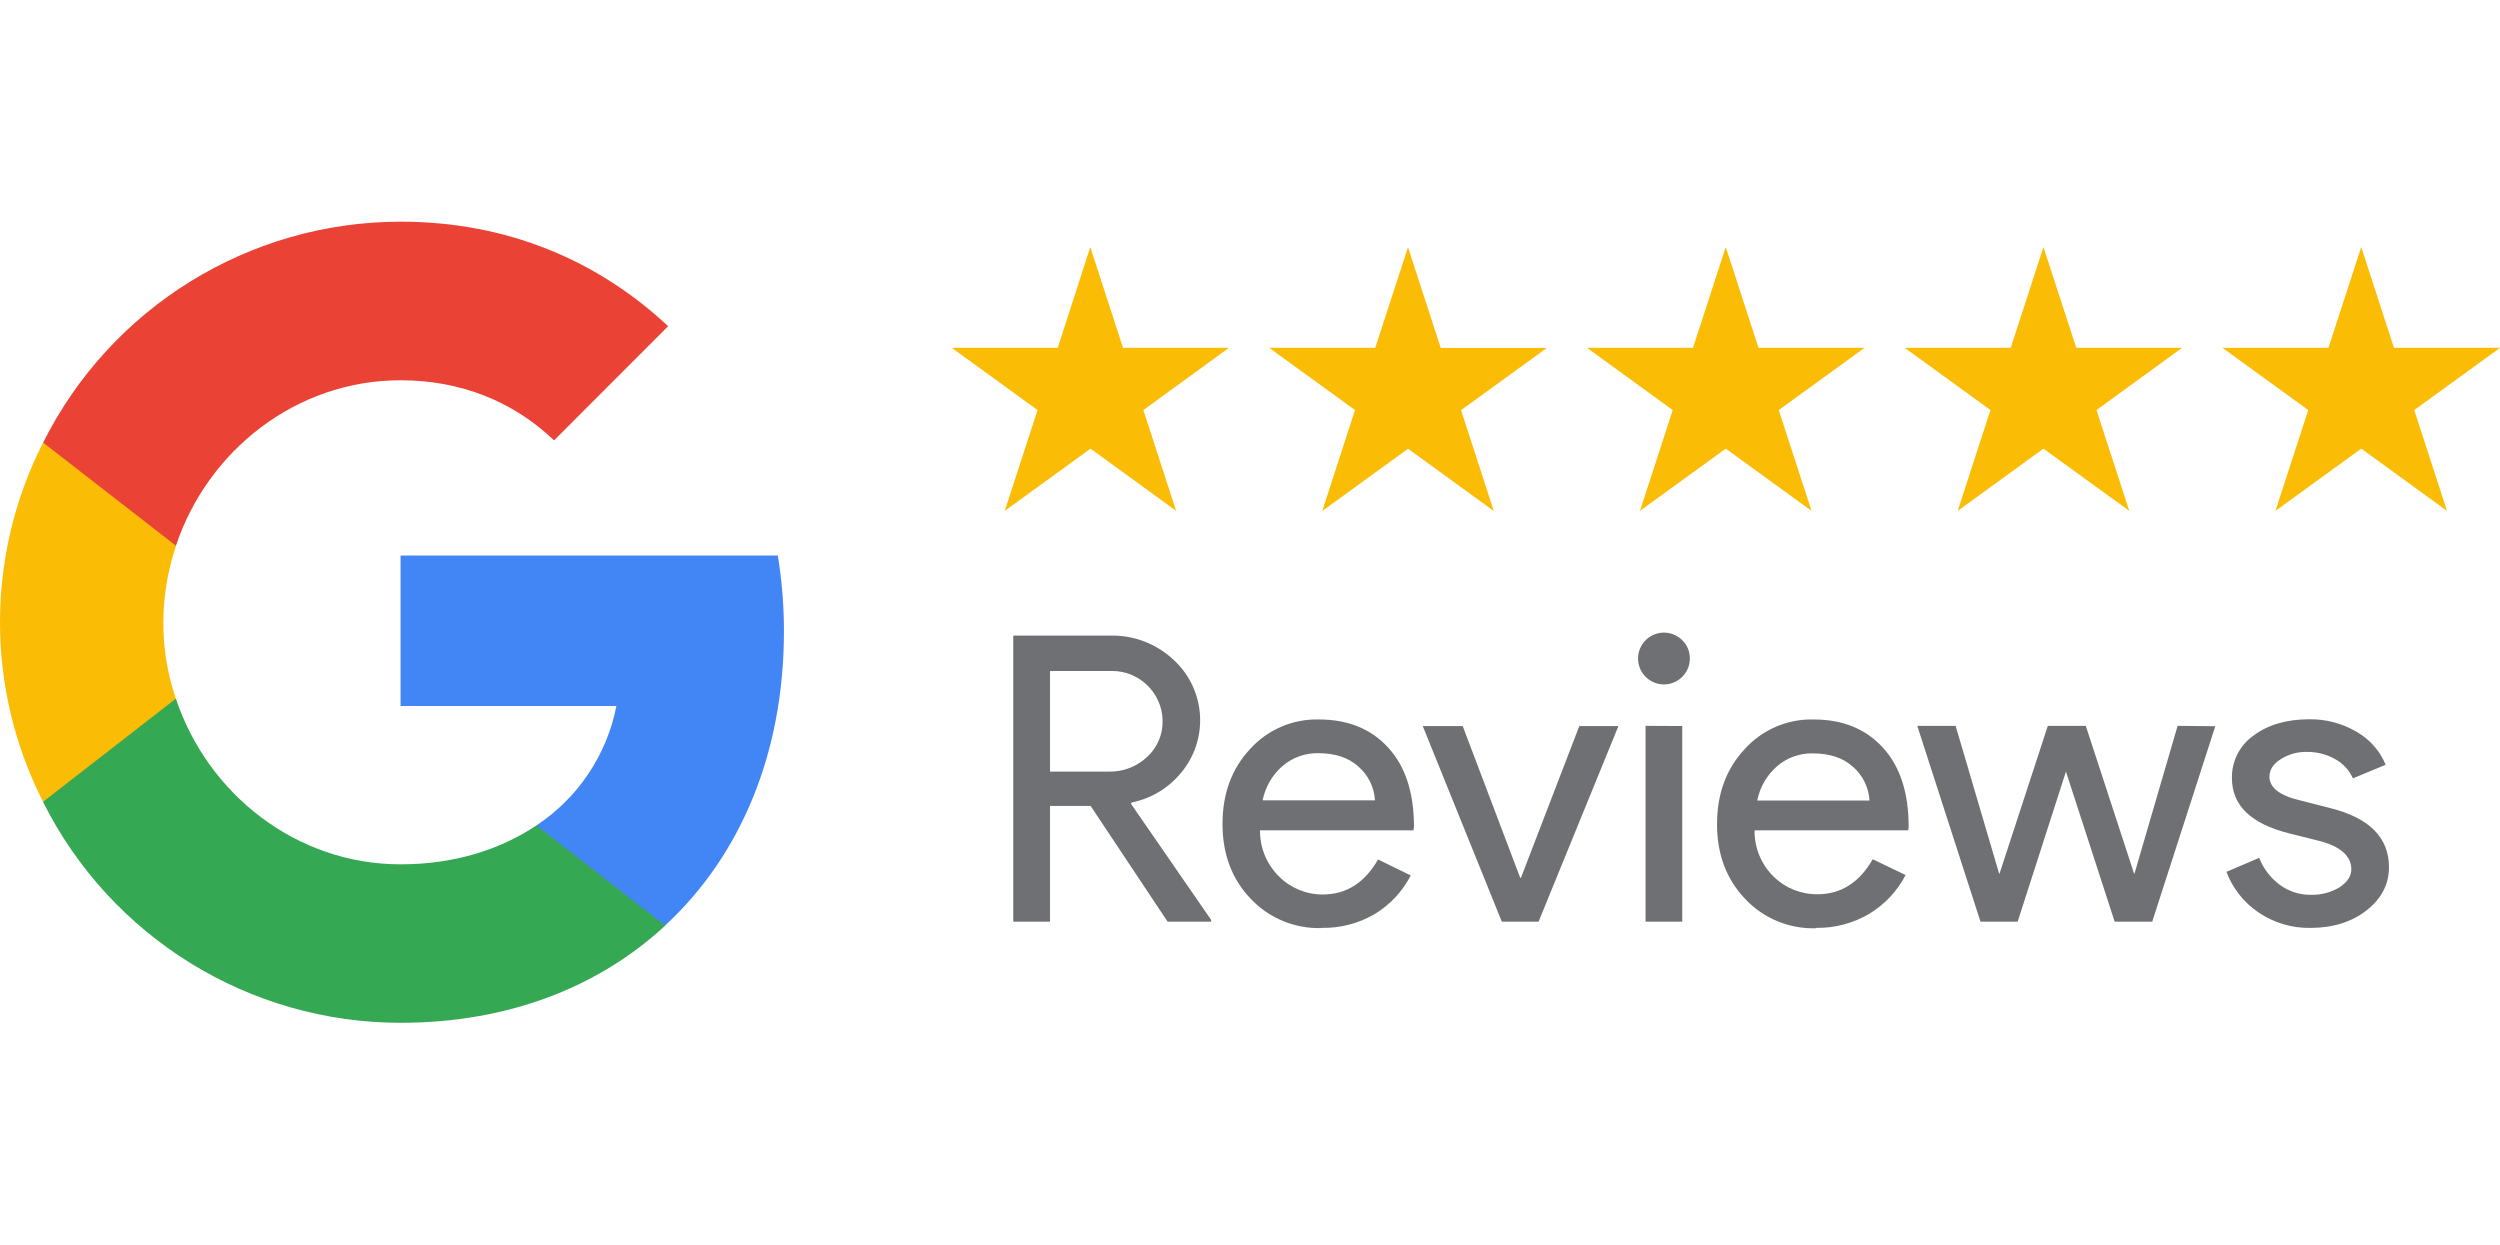
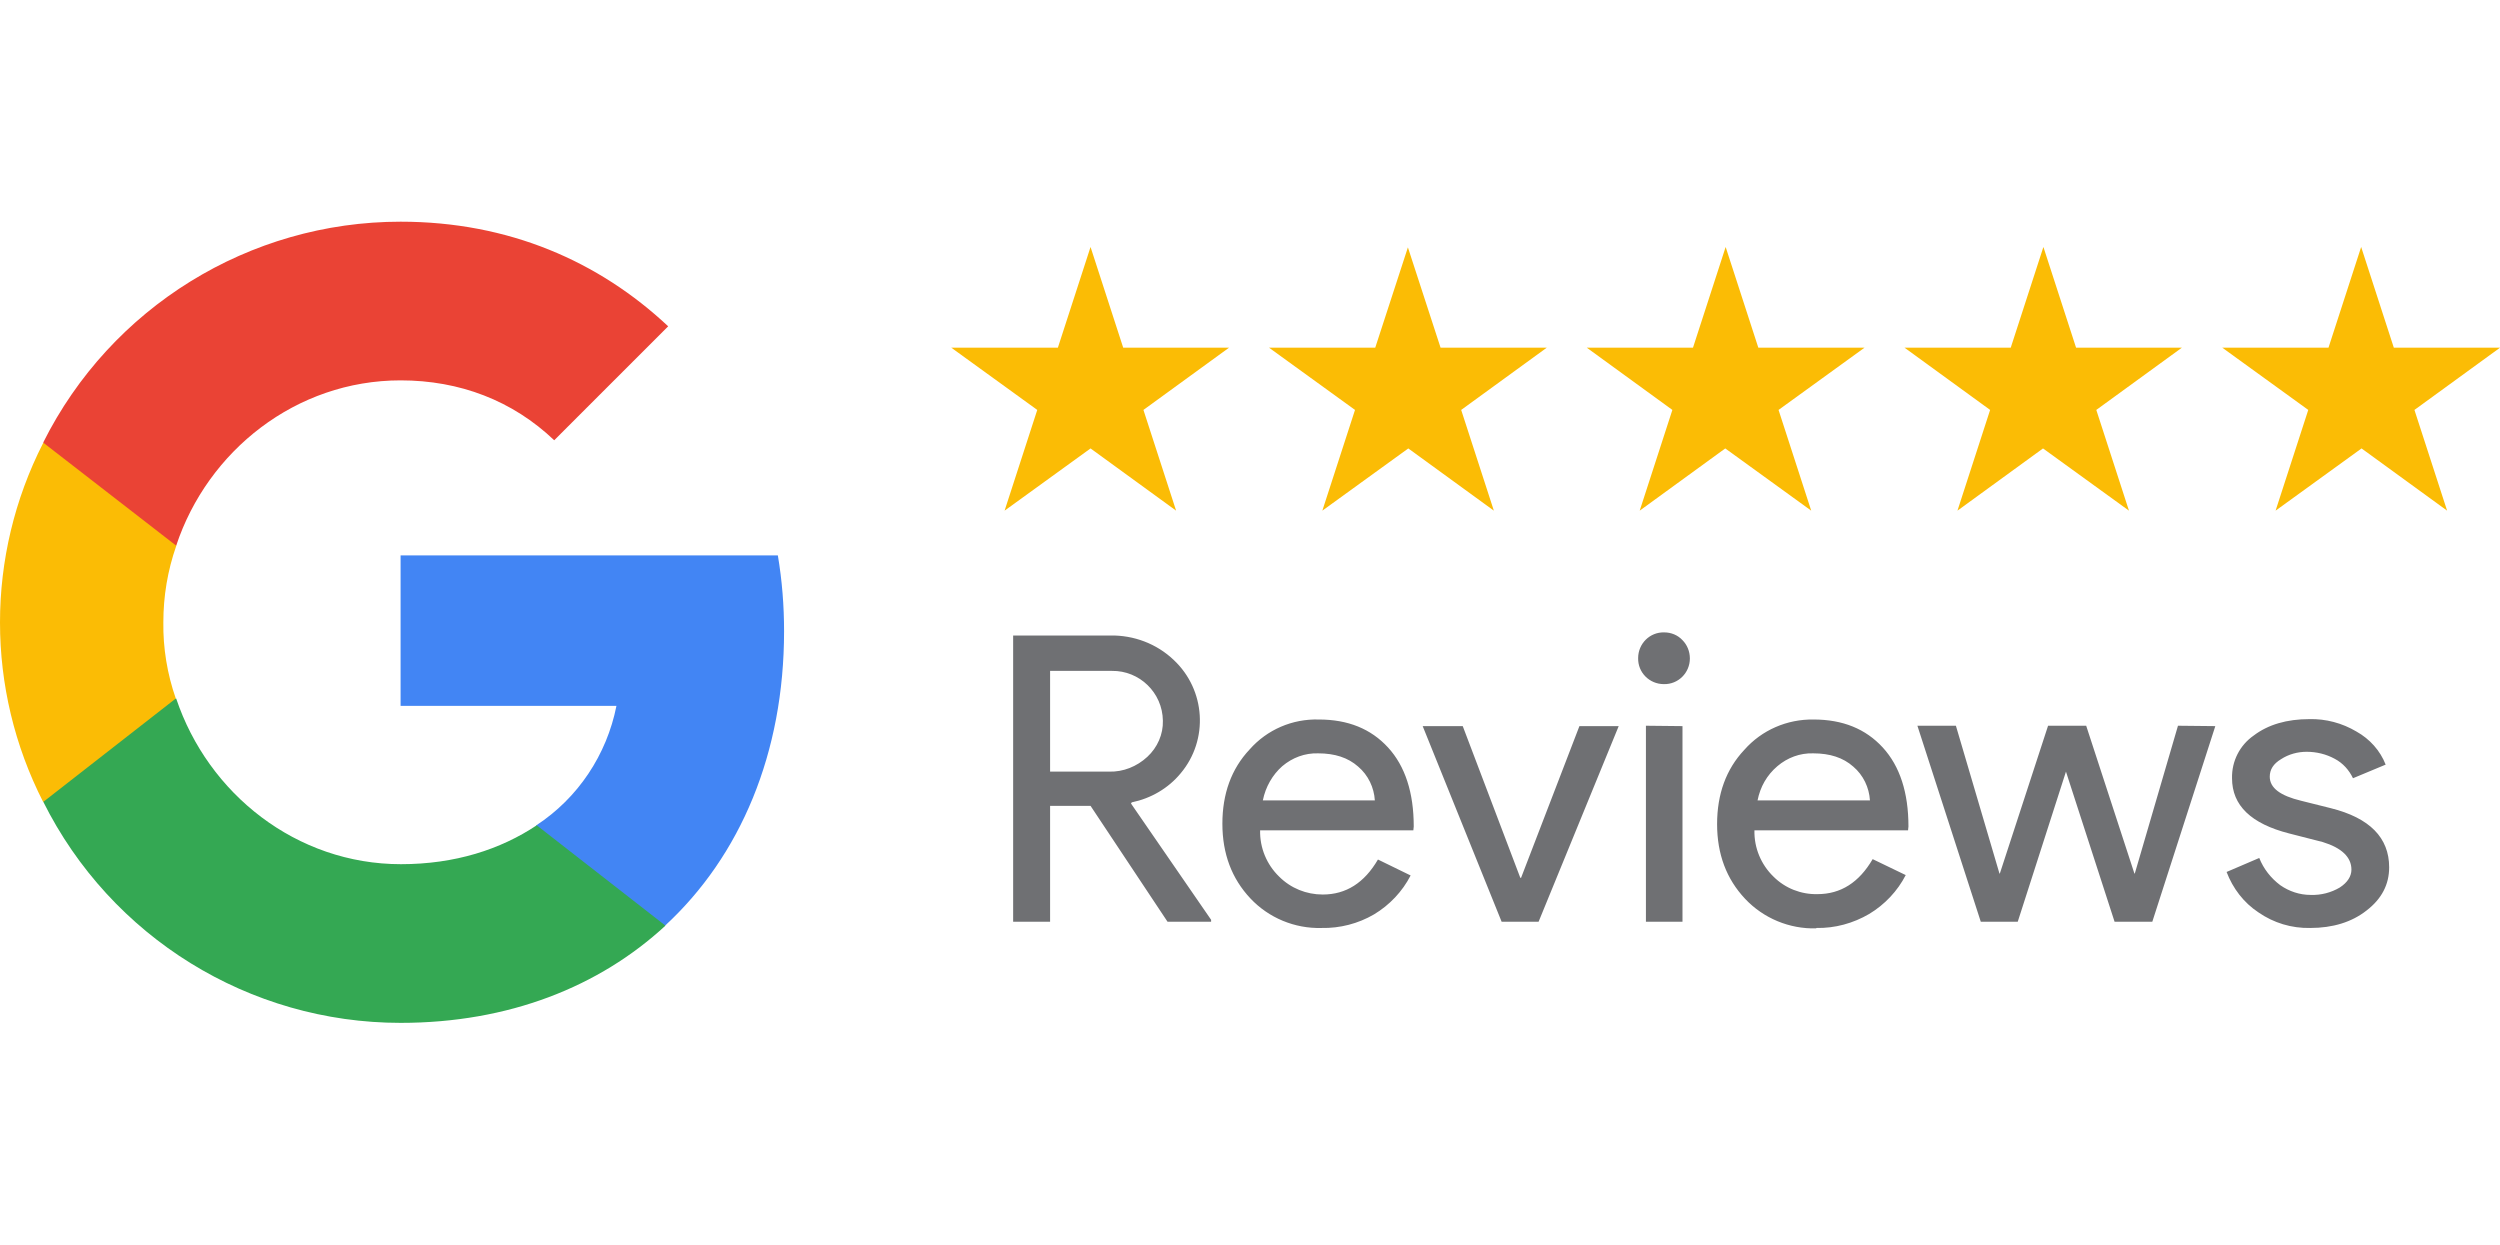
- <svg xmlns="http://www.w3.org/2000/svg" id="Layer_1" data-name="Layer 1" viewBox="0 0 642.84 320">
-   <g id="Google_Color" data-name="Google Color">
-     <path d="M201.58,162.32A119.24,119.24,0,0,0,200,142.84H103v38.7H158.5a47.8,47.8,0,0,1-20.59,30.72V238H171C190.42,220.07,201.58,193.64,201.58,162.32Z" style="fill:#4285f4" />
-     <path d="M103,263c27.8,0,51.06-9.27,68.05-25l-33.12-25.75c-9.27,6.18-21,10-34.93,10-26.86,0-49.6-18.11-57.76-42.57H11.07v26.52A102.83,102.83,0,0,0,103,263Z" style="fill:#34a853" />
-     <path d="M45.22,179.65A59.87,59.87,0,0,1,42,160a62.33,62.33,0,0,1,3.26-19.65V113.83H11.07a101.82,101.82,0,0,0,0,92.34Z" style="fill:#fbbc05" />
-     <path d="M103,97.78c15.19,0,28.75,5.24,39.47,15.45L171.8,83.88C154,67.23,130.78,57,103,57a102.83,102.83,0,0,0-91.91,56.81l34.15,26.52C53.38,115.89,76.12,97.78,103,97.78Z" style="fill:#ea4335" />
-     <path d="M270,237h-9.45V163.44h25.05a22.9,22.9,0,0,1,16.27,6.32,21.08,21.08,0,0,1,1.75,29.05A22.07,22.07,0,0,1,291,206.35l-.2.31,20.63,29.88V237H300.24l-19.81-29.77H270Zm0-64.47v25.87h15.19a13.77,13.77,0,0,0,9.76-3.75,12.25,12.25,0,0,0,4-9.29,13,13,0,0,0-13.14-12.83Zm69.81,66.11a24.06,24.06,0,0,1-18.28-7.6q-7.19-7.59-7.18-19.19t7-19.15A23.1,23.1,0,0,1,339.15,185q11.19,0,17.81,7.24t6.62,20.27l-.1,1H324a16.36,16.36,0,0,0,4.93,11.91A15.75,15.75,0,0,0,340.18,230q9,0,14.17-9l8.41,4.11a25.11,25.11,0,0,1-9.39,10A26,26,0,0,1,339.77,238.59Zm-15.09-32.85h28.84a12.52,12.52,0,0,0-4.26-8.68q-3.84-3.44-10.31-3.44a13.69,13.69,0,0,0-9.19,3.29A15.65,15.65,0,0,0,324.68,205.74ZM395.62,237h-9.45l-20.33-50.31h10.27l14.78,39h.21l15-39h10.06Zm38.9-67.66a6.66,6.66,0,1,1-1.95-4.72A6.45,6.45,0,0,1,434.52,169.29Zm-1.95,17.35V237h-9.44V186.64Zm34.4,52a24,24,0,0,1-18.28-7.6q-7.19-7.59-7.18-19.19t7-19.15A23.08,23.08,0,0,1,466.35,185q11.19,0,17.81,7.24t6.62,20.27l-.1,1H451.16a16.35,16.35,0,0,0,4.92,11.91,15.79,15.79,0,0,0,11.3,4.52q9,0,14.16-9L490,225a25.18,25.18,0,0,1-9.39,10A26,26,0,0,1,467,238.59Zm-15.1-32.85h28.85a12.52,12.52,0,0,0-4.26-8.68q-3.84-3.44-10.32-3.44a13.66,13.66,0,0,0-9.18,3.29A15.72,15.72,0,0,0,451.87,205.74Zm117.76-19.1L553.41,237h-9.65l-12.53-38.6L518.81,237h-9.55L493,186.64h9.86l11.19,38h.1l12.42-38h9.76l12.42,38h.1l11.09-38ZM614.29,223q0,6.57-5.75,11.08t-14.48,4.52a23,23,0,0,1-13.34-4,21.84,21.84,0,0,1-8.22-10.42l8.42-3.6a15.61,15.61,0,0,0,5.39,7,13.13,13.13,0,0,0,7.75,2.51,13.69,13.69,0,0,0,7.55-1.95q3-2,3-4.62c0-3.21-2.47-5.58-7.39-7.08l-8.63-2.16q-14.68-3.69-14.68-14.17a13.06,13.06,0,0,1,5.6-11q5.58-4.16,14.32-4.16a23.29,23.29,0,0,1,12.06,3.18,17.4,17.4,0,0,1,7.55,8.52l-8.42,3.49a10.59,10.59,0,0,0-4.67-5,14.64,14.64,0,0,0-7.24-1.8,12.05,12.05,0,0,0-6.62,1.85c-1.95,1.23-2.93,2.74-2.93,4.51q0,4.32,8.11,6.16l7.6,1.95Q614.29,211.6,614.29,223Z" style="fill:#6f7073" />
-     <path d="M280.35,63.52l8.42,25.92H316l-22,16,8.42,25.92-22-16-22.06,16,8.43-25.92-22.06-16h27.26Zm73.27,25.92H326.36l22.06,16L340,131.39l22.06-16,22.05,16-8.42-25.92,22.05-16H370.47l-8.42-25.92Zm81.71,0H408.07l22.05,16-8.42,25.92,22.05-16,22.06,16-8.43-25.92,22.06-16H452.18l-8.43-25.92Zm81.7,0H489.77l22.05,16-8.42,25.92,22.05-16,22.06,16-8.42-25.92,22-16H533.88l-8.43-25.92Zm81.7,0H571.47l22.06,16-8.43,25.92,22.06-16,22.05,16-8.42-25.92,22.05-16H615.58l-8.42-25.92Z" style="fill:#fbbc05" />
+ <svg xmlns="http://www.w3.org/2000/svg" version="1.1" id="Layer_1" x="0px" y="0px" viewBox="0 0 642.8 320" style="enable-background:new 0 0 642.8 320;" xml:space="preserve">
+   <style type="text/css">
+ 	.st0{fill:#4285F4;}
+ 	.st1{fill:#34A853;}
+ 	.st2{fill:#FBBC05;}
+ 	.st3{fill:#EA4335;}
+ 	.st4{fill:#6F7073;}
+ </style>
+   <g id="Google_Color">
+     <path class="st0" d="M201.6,162.3c0-6.5-0.5-13-1.6-19.5h-97v38.7h55.5c-2.5,12.6-9.9,23.7-20.6,30.7V238H171   C190.4,220.1,201.6,193.6,201.6,162.3z" />
+     <path class="st1" d="M103,263c27.8,0,51.1-9.3,68.1-25l-33.1-25.8c-9.3,6.2-21,10-34.9,10c-26.9,0-49.6-18.1-57.8-42.6H11.1v26.5   C28.5,241,64.1,263,103,263z" />
+     <path class="st2" d="M45.2,179.6c-2.2-6.3-3.3-13-3.2-19.6c0-6.7,1.1-13.3,3.3-19.6v-26.5H11.1c-14.8,29-14.8,63.3,0,92.3   L45.2,179.6z" />
+     <path class="st3" d="M103,97.8c15.2,0,28.8,5.2,39.5,15.4l29.3-29.3C154,67.2,130.8,57,103,57c-38.9,0-74.5,22-91.9,56.8l34.2,26.5   C53.4,115.9,76.1,97.8,103,97.8z" />
+     <path class="st4" d="M270,237h-9.5v-73.6h25c6-0.1,11.9,2.1,16.3,6.3c8.2,7.7,9,20.5,1.8,29.1c-3.2,3.9-7.7,6.5-12.6,7.5l-0.2,0.3   l20.6,29.9v0.5h-11.2l-19.8-29.8H270V237z M270,172.5v25.9h15.2c3.6,0.1,7.1-1.3,9.8-3.8c2.6-2.4,4.1-5.8,4-9.3   c-0.1-7.2-6-12.9-13.1-12.8H270z M339.8,238.6c-6.9,0.2-13.6-2.6-18.3-7.6c-4.8-5.1-7.2-11.5-7.2-19.2c0-7.7,2.3-14.1,7-19.1   c4.5-5.1,11-7.9,17.8-7.7c7.5,0,13.4,2.4,17.8,7.2c4.4,4.8,6.6,11.6,6.6,20.3l-0.1,1H324c-0.1,4.5,1.7,8.8,4.9,11.9   c3,3,7,4.6,11.2,4.6c6,0,10.7-3,14.2-9l8.4,4.1c-2.1,4.1-5.4,7.6-9.4,10C349.2,237.5,344.5,238.7,339.8,238.6L339.8,238.6z    M324.7,205.8h28.8c-0.2-3.3-1.7-6.5-4.3-8.7c-2.6-2.3-6-3.4-10.3-3.4c-3.4-0.1-6.6,1.1-9.2,3.3   C327.2,199.2,325.4,202.3,324.7,205.8L324.7,205.8z M395.6,237h-9.5l-20.3-50.3h10.3l14.8,39h0.2l15-39h10.1L395.6,237z    M434.5,169.3c0,3.7-3,6.7-6.7,6.6c-3.7,0-6.7-3-6.6-6.7c0-3.7,3-6.7,6.7-6.6c1.8,0,3.5,0.7,4.7,2   C433.8,165.8,434.5,167.5,434.5,169.3L434.5,169.3z M432.6,186.7V237h-9.4v-50.4L432.6,186.7z M467,238.7   c-6.9,0.2-13.6-2.6-18.3-7.6c-4.8-5.1-7.2-11.5-7.2-19.2c0-7.7,2.3-14.1,7-19.1c4.5-5.1,11-7.9,17.8-7.8c7.5,0,13.4,2.4,17.8,7.2   c4.4,4.8,6.6,11.6,6.6,20.3l-0.1,1h-39.5c-0.1,4.5,1.7,8.8,4.9,11.9c3,3,7.1,4.6,11.3,4.5c6,0,10.7-3,14.2-9l8.5,4.1   c-2.1,4.1-5.4,7.6-9.4,10c-4.1,2.4-8.8,3.7-13.6,3.6L467,238.7z M451.9,205.8h28.9c-0.2-3.3-1.7-6.5-4.3-8.7   c-2.6-2.3-6-3.4-10.3-3.4c-3.4-0.1-6.6,1.1-9.2,3.3C454.3,199.3,452.6,202.3,451.9,205.8L451.9,205.8z M569.6,186.7L553.4,237h-9.7   l-12.5-38.6L518.8,237h-9.5L493,186.6h9.9l11.2,38h0.1l12.4-38h9.8l12.4,38h0.1l11.1-38L569.6,186.7z M614.3,223   c0,4.4-1.9,8.1-5.8,11.1c-3.8,3-8.7,4.5-14.5,4.5c-4.8,0.1-9.4-1.3-13.3-4c-3.8-2.5-6.6-6.2-8.2-10.4l8.4-3.6c1.1,2.8,3,5.2,5.4,7   c2.3,1.6,5,2.5,7.8,2.5c2.7,0.1,5.3-0.6,7.5-1.9c2-1.3,3-2.9,3-4.6c0-3.2-2.5-5.6-7.4-7.1l-8.6-2.2c-9.8-2.5-14.7-7.2-14.7-14.2   c-0.1-4.4,2-8.5,5.6-11c3.7-2.8,8.5-4.2,14.3-4.2c4.2-0.1,8.4,1,12.1,3.2c3.4,1.9,6.1,4.9,7.5,8.5l-8.4,3.5c-1-2.1-2.6-3.9-4.7-5   c-2.2-1.2-4.7-1.8-7.2-1.8c-2.3,0-4.6,0.6-6.6,1.9c-2,1.2-2.9,2.7-2.9,4.5c0,2.9,2.7,4.9,8.1,6.2l7.6,1.9   C609.3,210.3,614.3,215.4,614.3,223z" />
+     <path class="st2" d="M280.4,63.5l8.4,25.9H316l-22,16l8.4,25.9l-22-16l-22.1,16l8.4-25.9l-22.1-16H272L280.4,63.5z M353.6,89.4   h-27.3l22.1,16l-8.4,25.9l22.1-16l22,16l-8.4-25.9l22-16h-27.3L362,63.6L353.6,89.4z M435.3,89.4h-27.3l22,16l-8.4,25.9l22-16   l22.1,16l-8.4-25.9l22.1-16h-27.3l-8.4-25.9L435.3,89.4z M517,89.4h-27.3l22,16l-8.4,25.9l22-16l22.1,16l-8.4-25.9l22-16h-27.2   l-8.4-25.9L517,89.4z M598.7,89.4h-27.3l22.1,16l-8.4,25.9l22.1-16l22,16l-8.4-25.9l22-16h-27.3l-8.4-25.9L598.7,89.4z" />
  </g>
</svg>
